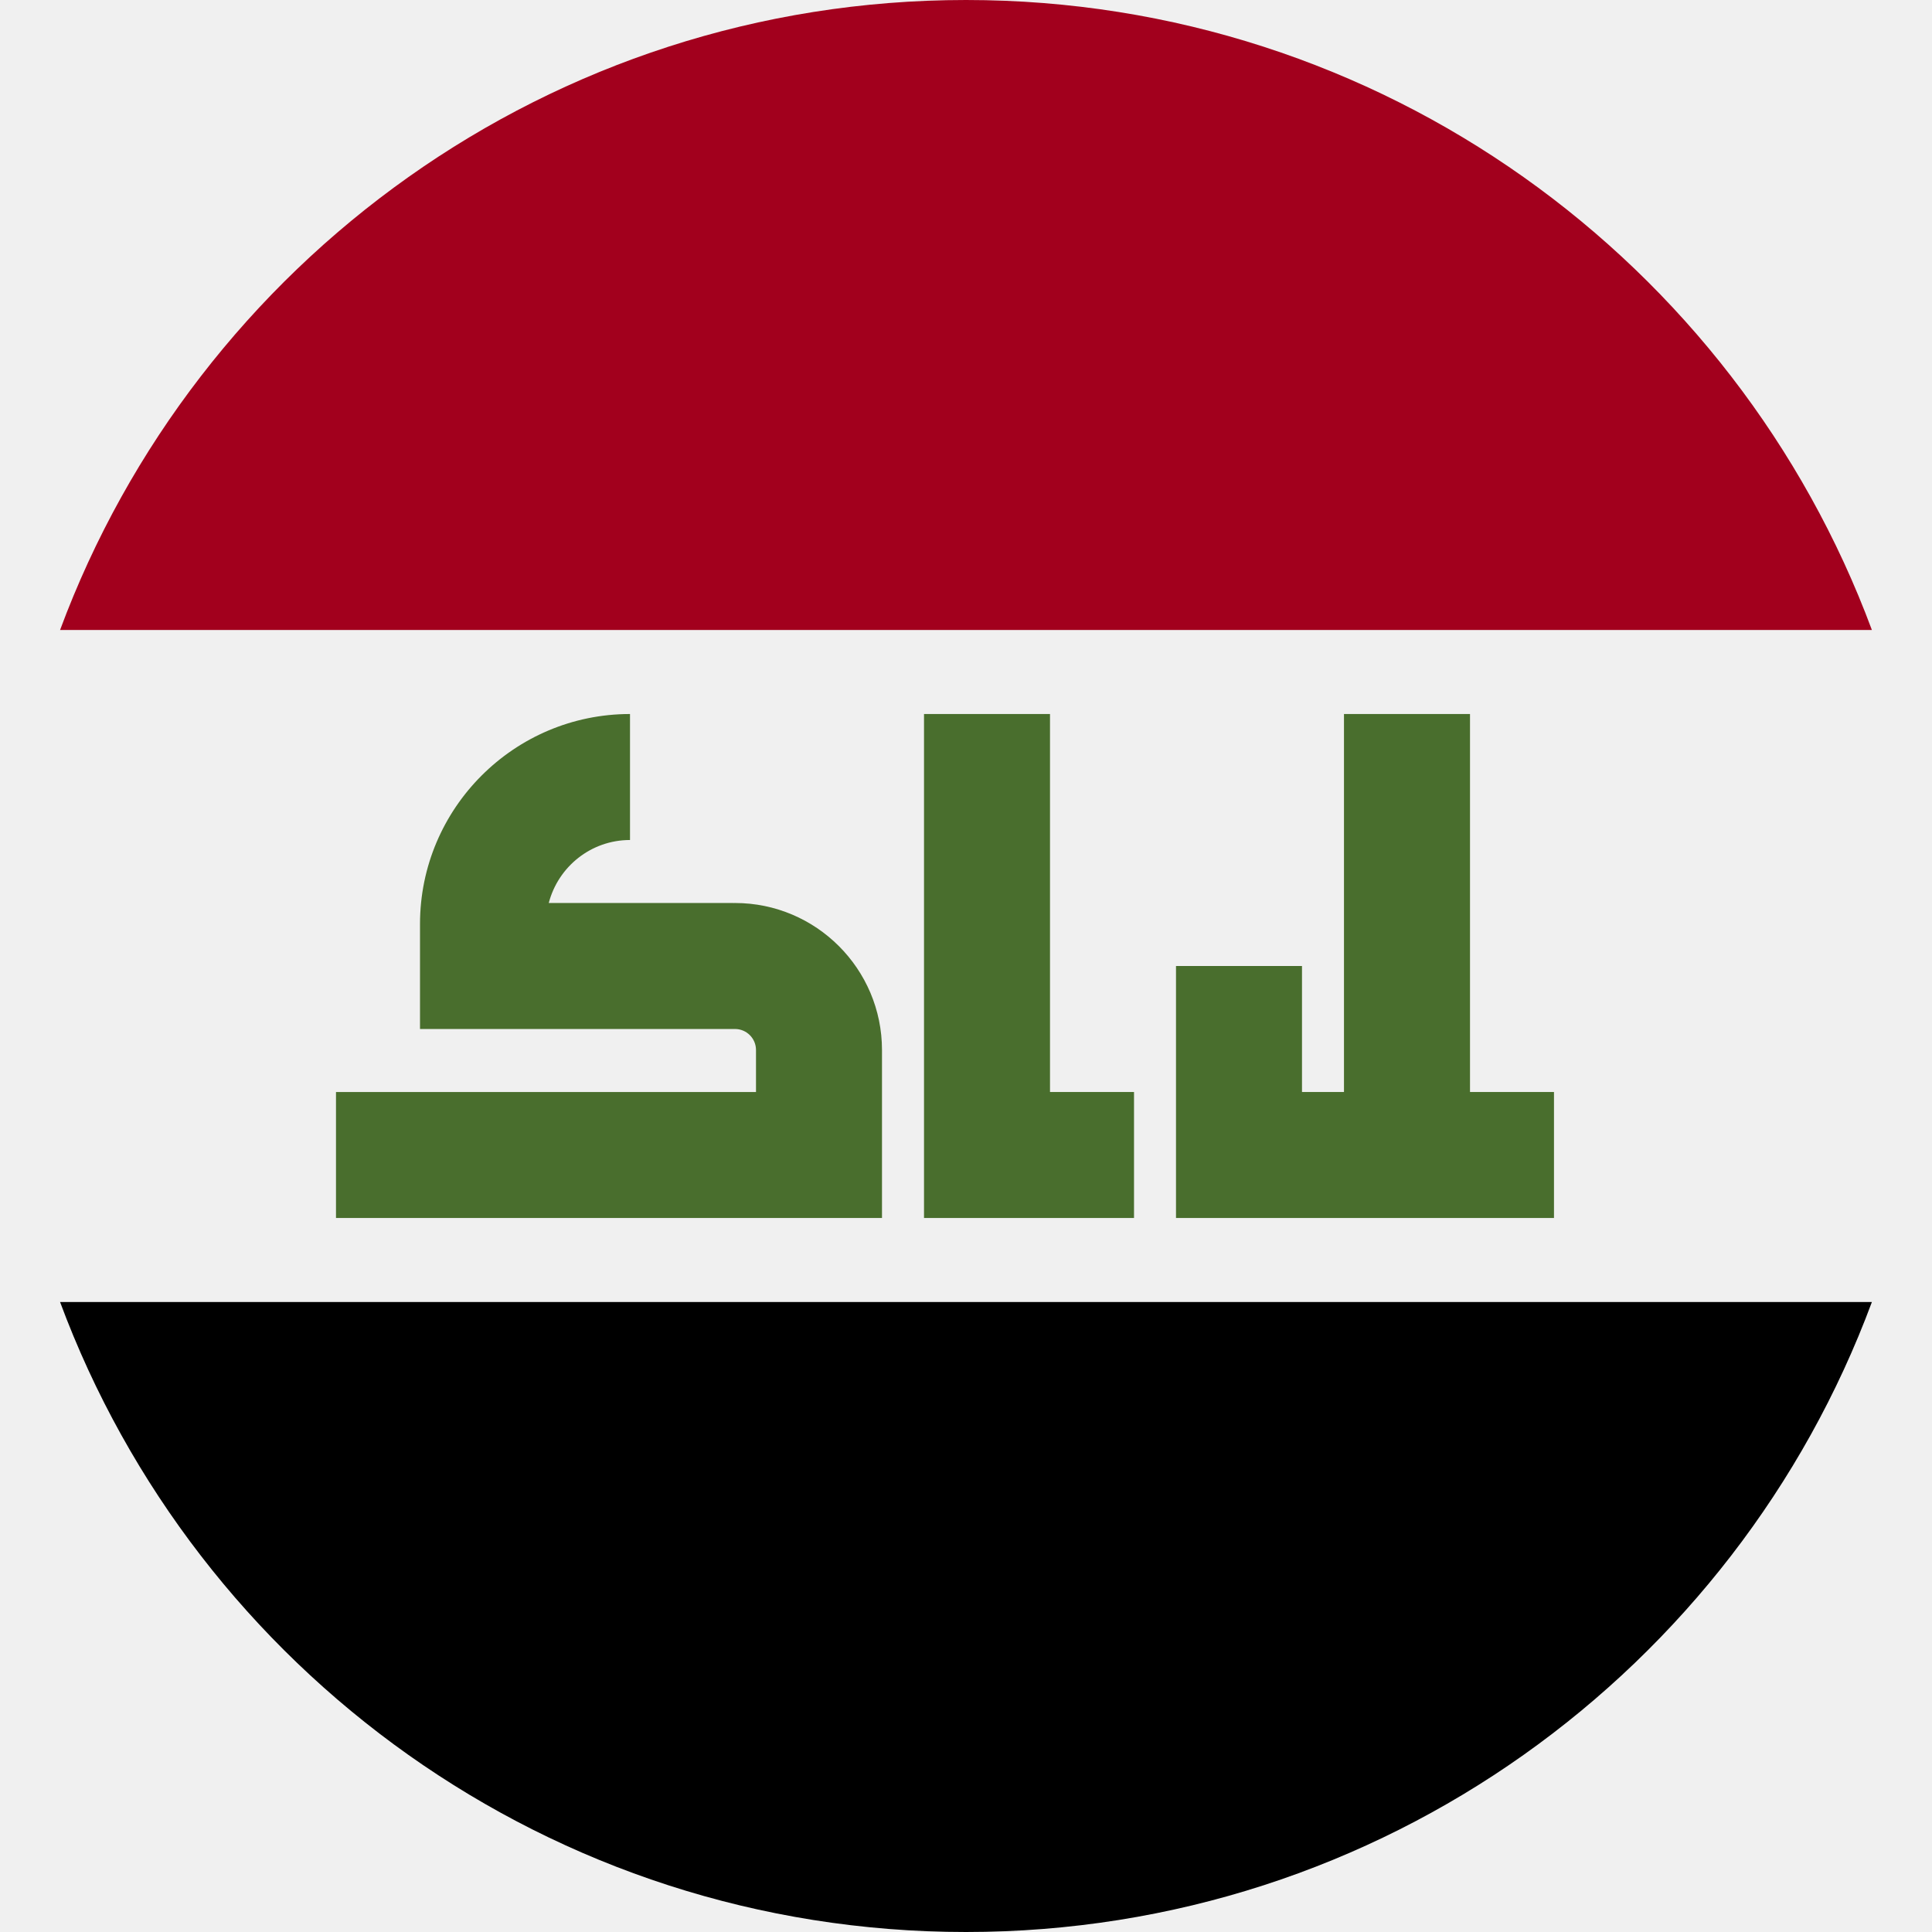
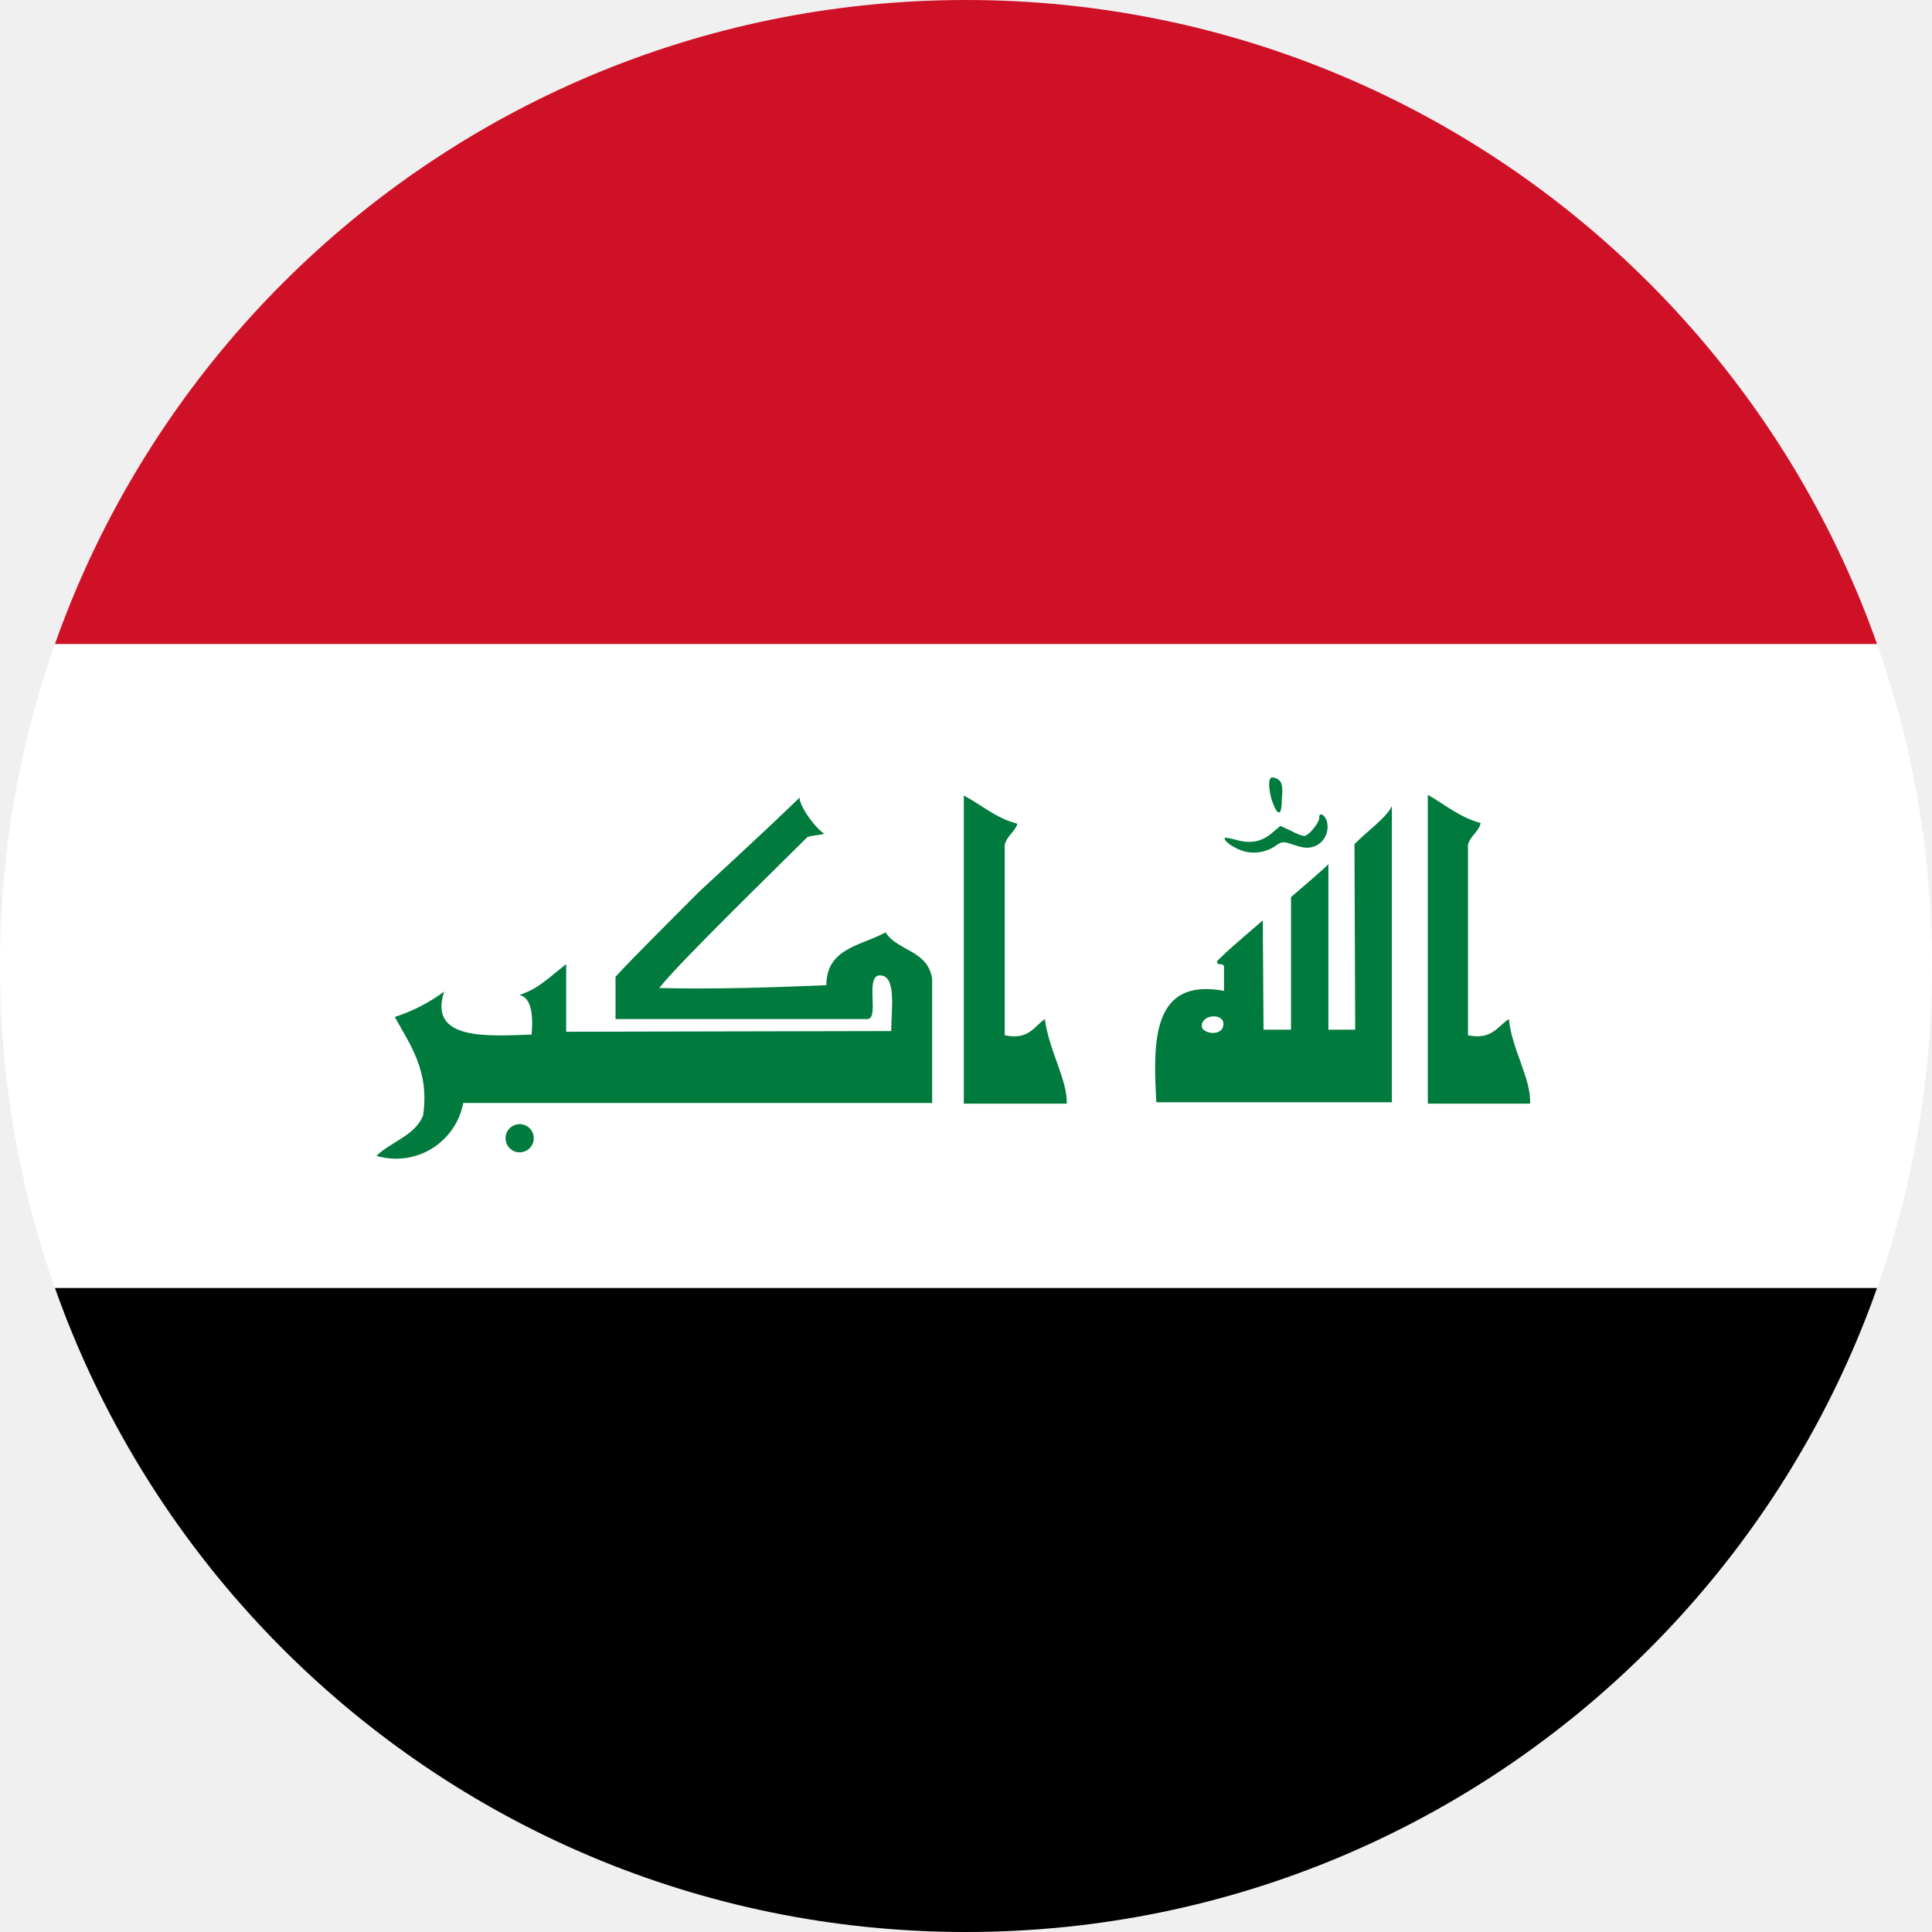
- <svg xmlns="http://www.w3.org/2000/svg" width="56" height="56" viewBox="0 0 56 56" fill="none">
-   <g clip-path="url(#clip0_3318_24623)">
-     <path d="M28 56C43.464 56 56 43.464 56 28C56 12.536 43.464 0 28 0C12.536 0 0 12.536 0 28C0 43.464 12.536 56 28 56Z" fill="#F0F0F0" />
-     <path d="M28 0C15.961 0 5.697 7.598 1.741 18.261H54.258C50.302 7.598 40.039 0 28 0Z" fill="#A2001D" />
-     <path d="M28 56C40.039 56 50.302 48.401 54.258 37.739H1.741C5.697 48.401 15.961 56 28 56Z" fill="black" />
-     <path d="M21.305 26.174C21.289 26.174 21.274 26.175 21.259 26.175V26.174H15.906C16.178 25.125 17.129 24.348 18.261 24.348V20.696C14.905 20.696 12.174 23.426 12.174 26.783V29.765V29.826H21.259H21.305C21.64 29.826 21.913 30.099 21.913 30.435V31.652H9.739V35.304H25.565V30.435C25.565 28.085 23.654 26.174 21.305 26.174Z" fill="#496E2D" />
-     <path d="M30.435 31.652V20.696H26.783V35.304H32.87V31.652H30.435Z" fill="#496E2D" />
-     <path d="M42.609 31.652V20.696H38.956V31.652H37.739V28H34.087V35.304H45.043V31.652H42.609Z" fill="#496E2D" />
+ <svg xmlns="http://www.w3.org/2000/svg" width="40" height="40" viewBox="0 0 40 40" fill="none">
+   <g clip-path="url(#clip0_8424_43273)">
+     <path d="M-7 13.333H46.333V26.667H-7V13.333Z" fill="white" />
+     <path d="M-7 0H46.333V13.333H-7V0Z" fill="#CE1126" />
+     <path d="M-7 26.667H46.333V40H-7V26.667Z" fill="black" />
+     <path d="M25.576 17.551C25.5 17.515 25.431 17.465 25.372 17.405C25.328 17.332 25.357 17.332 25.547 17.376C25.883 17.478 26.101 17.434 26.32 17.259L26.51 17.099L26.729 17.201C26.861 17.274 26.992 17.318 27.021 17.303C27.123 17.274 27.328 17.011 27.313 16.923C27.313 16.821 27.401 16.85 27.459 16.967C27.547 17.201 27.415 17.478 27.167 17.537C27.065 17.566 26.963 17.551 26.788 17.493C26.583 17.42 26.539 17.42 26.437 17.493C26.315 17.585 26.168 17.64 26.015 17.65C25.862 17.661 25.71 17.626 25.576 17.551ZM26.423 16.777C26.324 16.599 26.273 16.398 26.277 16.194C26.291 16.106 26.32 16.077 26.393 16.106C26.539 16.15 26.569 16.252 26.539 16.544C26.539 16.807 26.496 16.88 26.423 16.777ZM16.554 16.5C16.539 16.69 16.904 17.172 17.065 17.259C16.948 17.303 16.817 17.288 16.715 17.332C16.131 17.916 14.028 19.96 13.649 20.456C14.788 20.485 16.043 20.442 17.109 20.398C17.109 19.624 17.839 19.58 18.335 19.303C18.583 19.697 19.211 19.668 19.299 20.267V22.836H9.591C9.554 23.031 9.477 23.216 9.364 23.379C9.251 23.542 9.105 23.679 8.936 23.783C8.767 23.886 8.578 23.952 8.381 23.978C8.185 24.003 7.985 23.987 7.795 23.931C8.087 23.639 8.583 23.522 8.758 23.099C8.904 22.164 8.466 21.595 8.174 21.055C8.542 20.937 8.887 20.759 9.196 20.529C8.861 21.551 10.101 21.449 11.007 21.42C11.036 21.069 11.021 20.661 10.758 20.602C11.094 20.471 11.153 20.427 11.722 19.96V21.361L18.452 21.347C18.452 20.909 18.569 20.194 18.218 20.194C17.897 20.194 18.218 21.099 17.956 21.099H12.744V20.223C12.963 19.989 12.934 20.004 14.437 18.5C14.583 18.354 15.649 17.391 16.569 16.5H16.554ZM29.561 16.456C29.926 16.661 30.218 16.923 30.656 17.04C30.612 17.23 30.437 17.303 30.393 17.493V21.434C30.89 21.537 31.006 21.245 31.24 21.099C31.299 21.726 31.707 22.34 31.678 22.85H29.561V16.471V16.456ZM26.729 18.573C26.729 18.573 27.503 17.916 27.503 17.887V21.318H28.058L28.043 17.478C28.262 17.245 28.715 16.923 28.817 16.69V22.821H23.941C23.868 21.551 23.853 20.237 25.342 20.515V20.004C25.299 19.916 25.211 20.018 25.196 19.901C25.43 19.668 25.503 19.61 26.145 19.055L26.16 21.318H26.729V18.573ZM24.89 21.288C24.992 21.434 25.357 21.434 25.328 21.172C25.284 20.953 24.817 21.026 24.89 21.288Z" fill="#007A3D" />
+     <path d="M10.759 23.858C10.92 23.858 11.051 23.727 11.051 23.566C11.051 23.404 10.92 23.274 10.759 23.274C10.598 23.274 10.467 23.404 10.467 23.566C10.467 23.727 10.598 23.858 10.759 23.858Z" fill="#007A3D" />
+     <path d="M19.955 16.471C20.32 16.661 20.612 16.938 21.065 17.055C21.006 17.23 20.846 17.303 20.802 17.493V21.434C21.298 21.537 21.4 21.259 21.634 21.099C21.707 21.726 22.101 22.354 22.087 22.85H19.955V16.471Z" fill="#007A3D" />
  </g>
  <defs>
-     <clipPath id="clip0_3318_24623">
-       <rect width="56" height="56" fill="white" />
+     <clipPath id="clip0_8424_43273">
+       <rect width="40" height="40" rx="20" fill="white" />
    </clipPath>
  </defs>
</svg>
